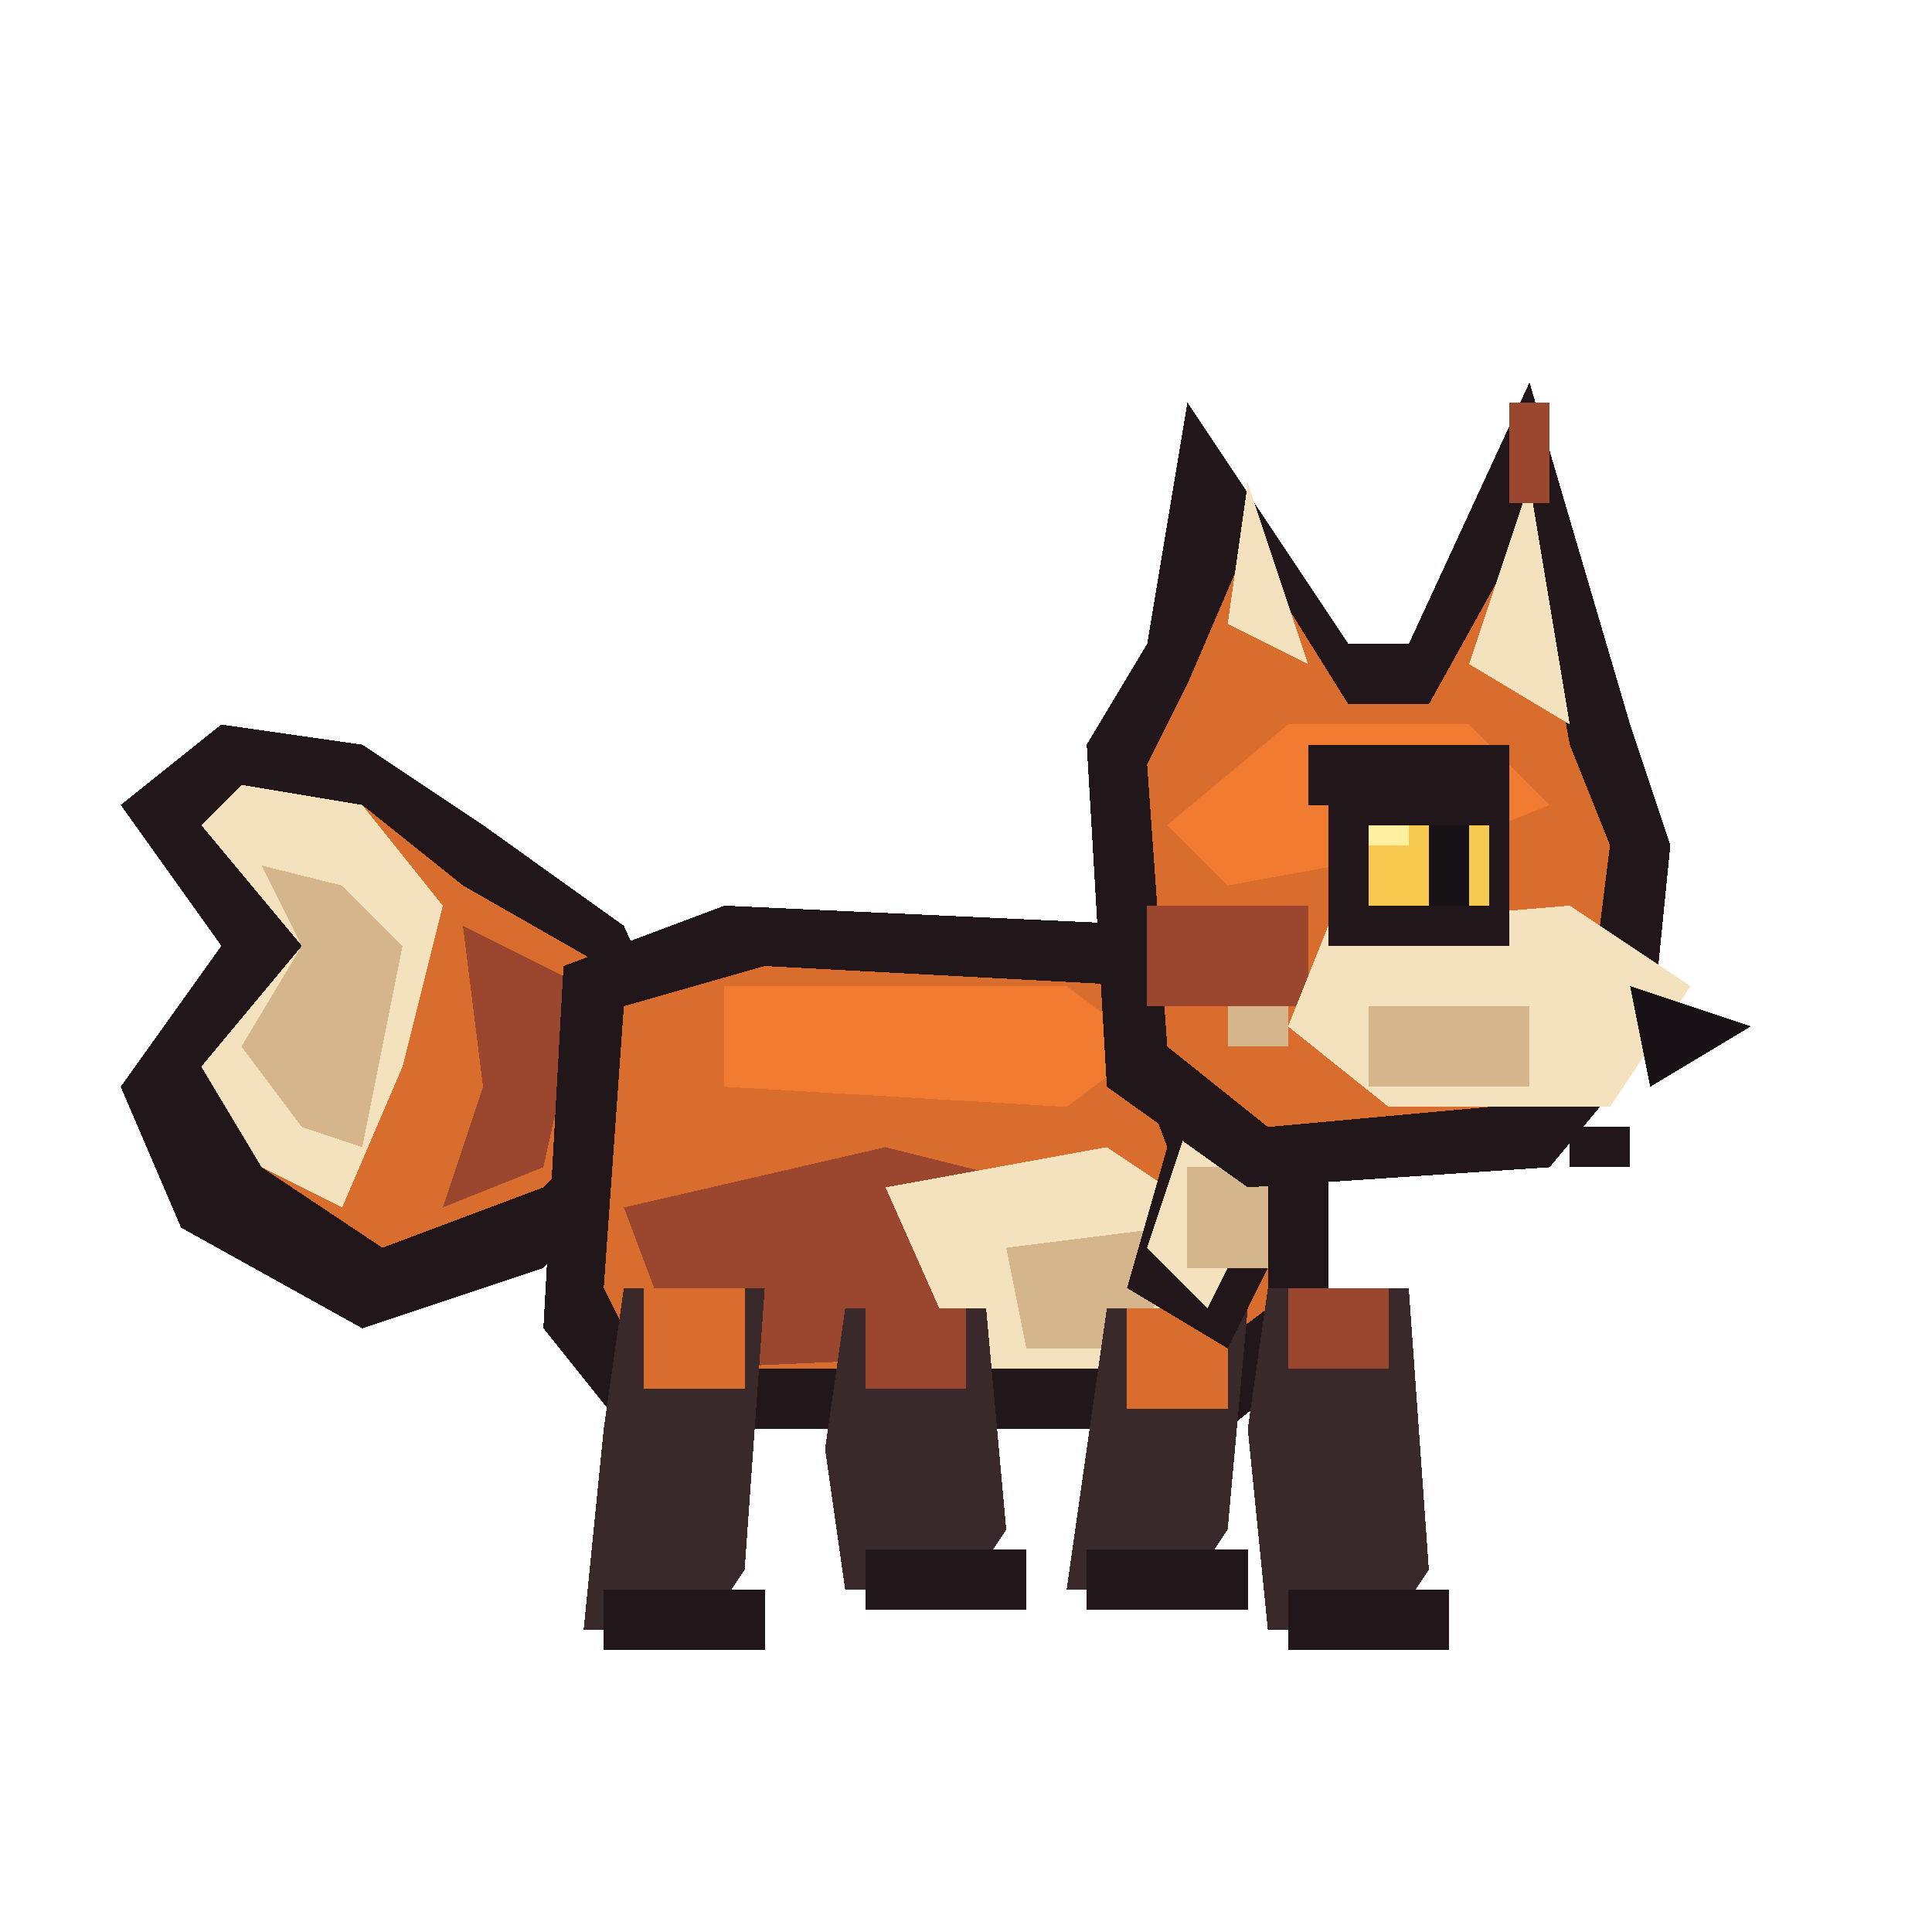
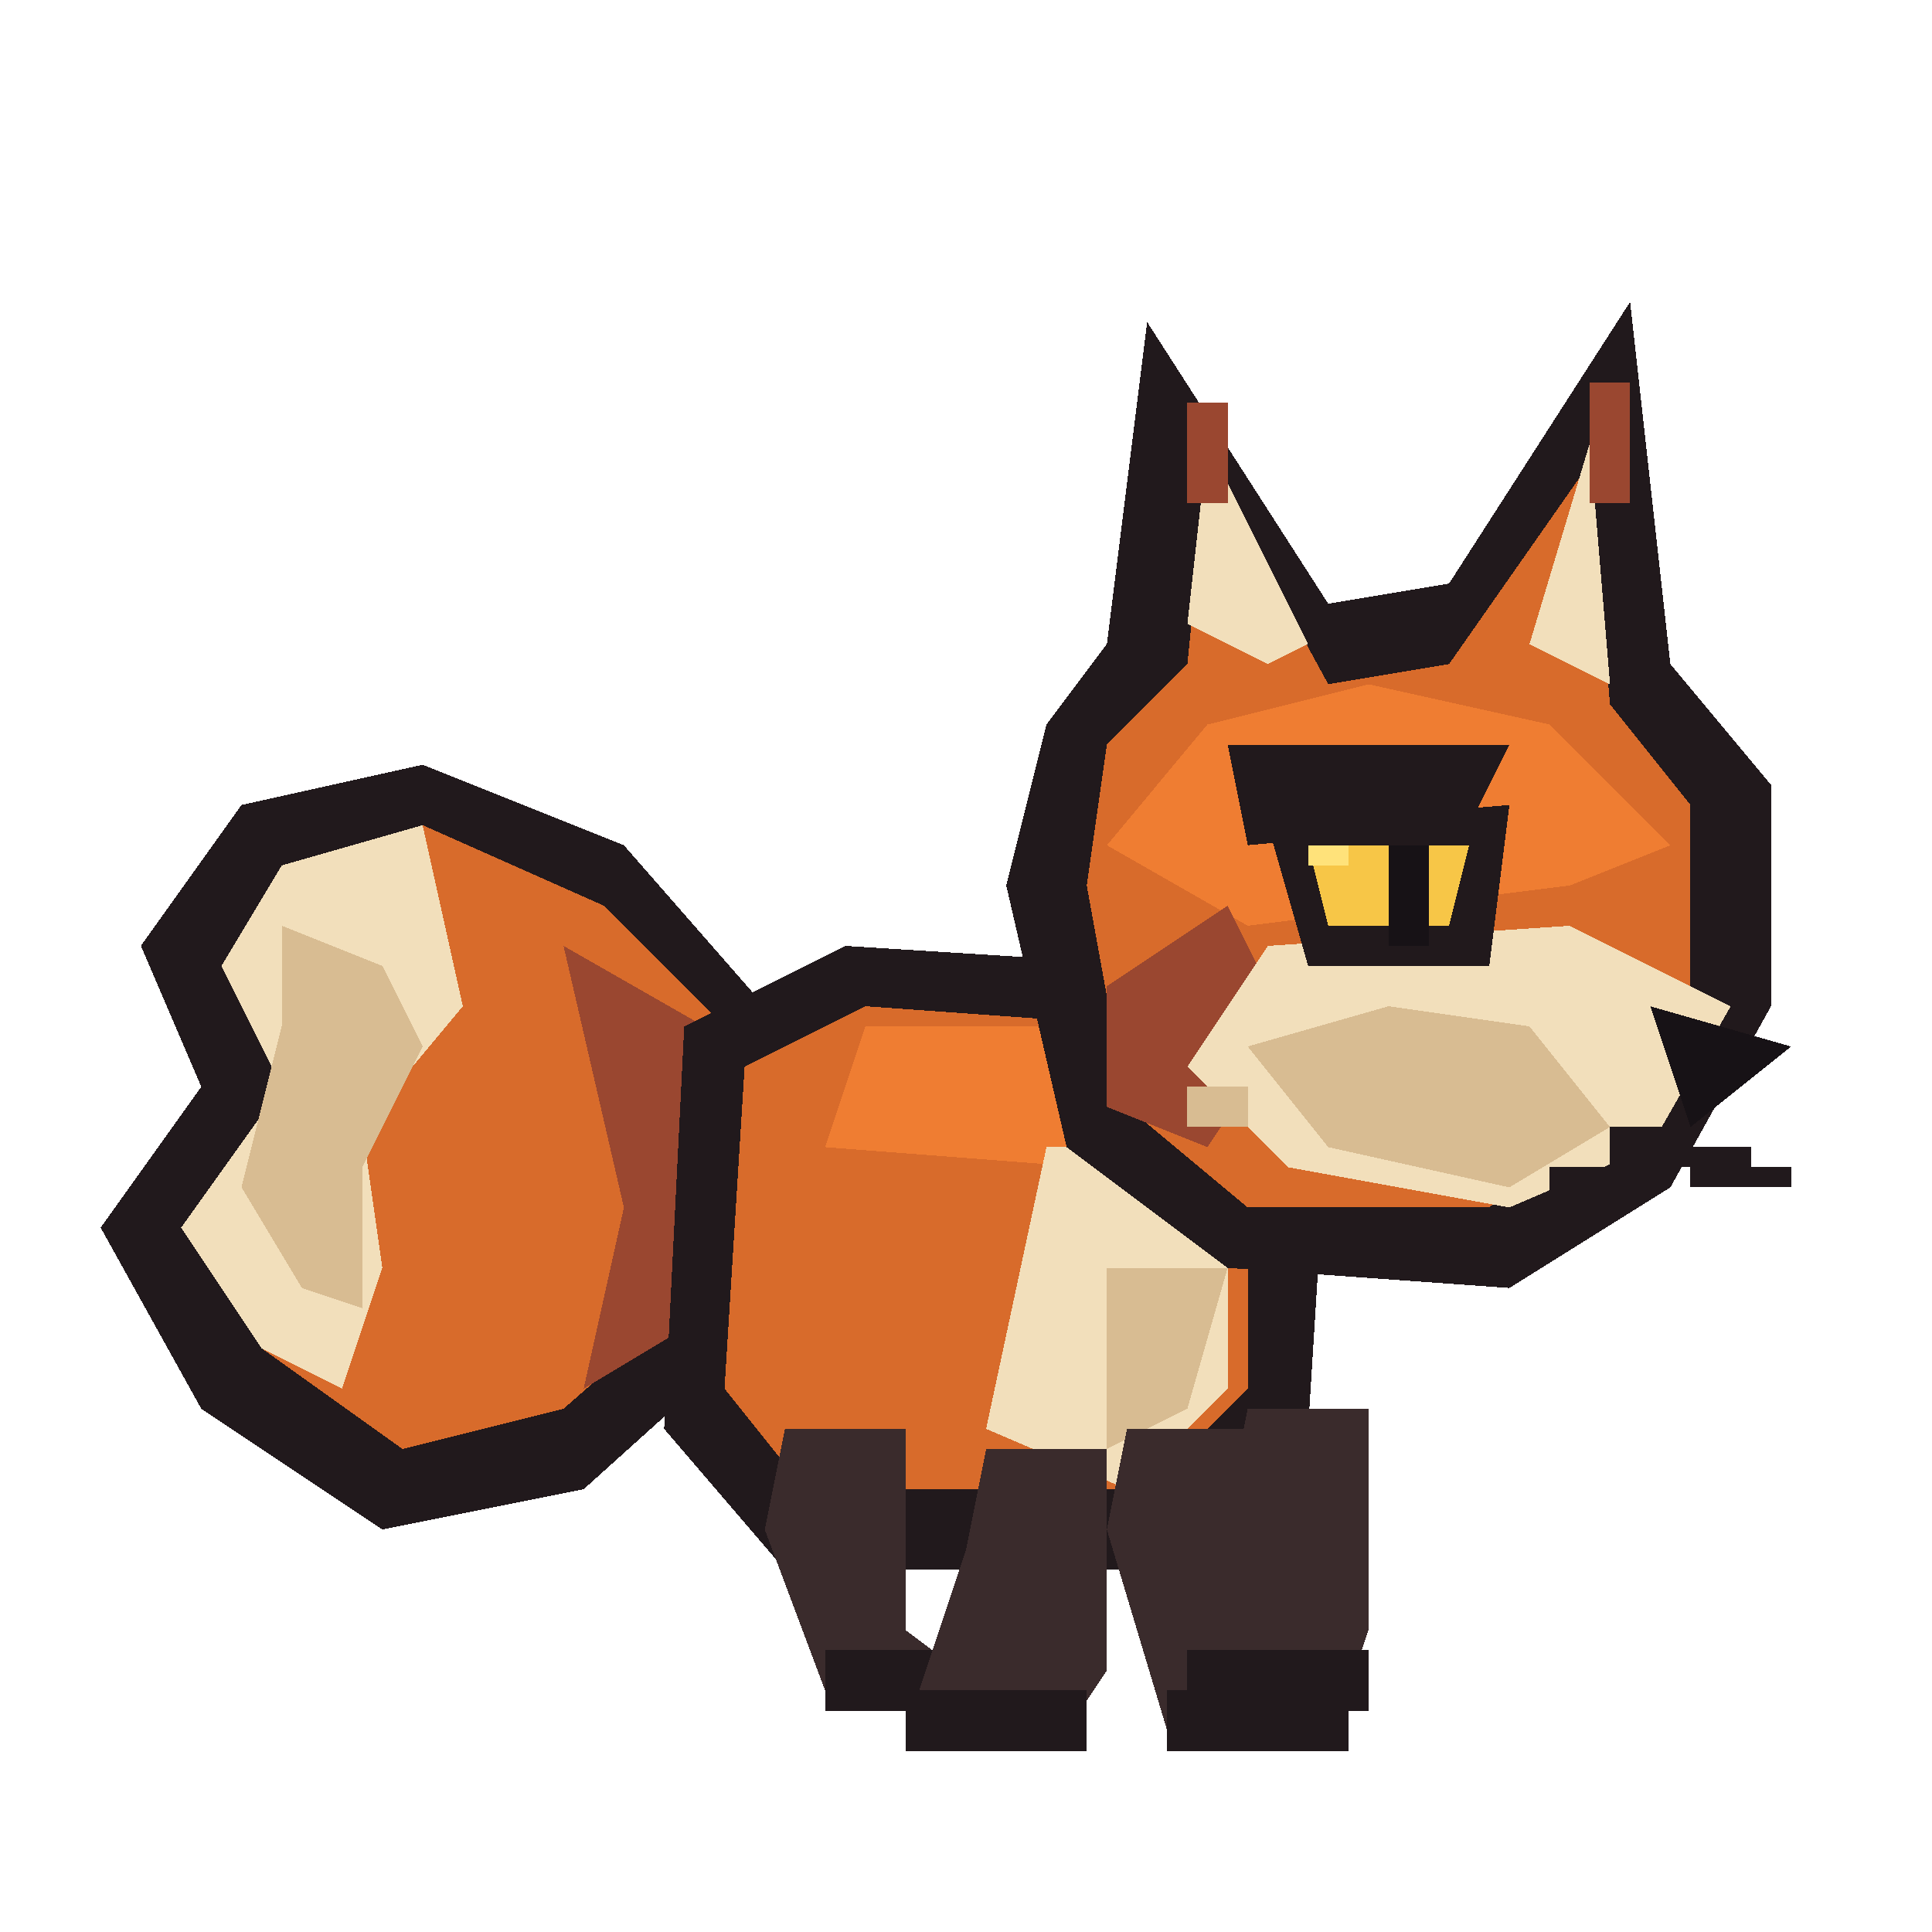
<svg xmlns="http://www.w3.org/2000/svg" width="96" height="96" viewBox="0 0 96 96" shape-rendering="crispEdges">
  <rect width="96" height="96" fill="none" />
-   <polygon points="31,46 24,41 18,37 11,36 6,40 11,47 6,54 9,61 18,66 27,63 35,55" fill="#21171b" />
-   <polygon points="30,48 23,44 18,40 12,39 10,41 15,47 10,53 13,58 19,62 27,59 32,54" fill="#d96d2d" />
-   <polygon points="18,40 12,39 10,41 15,47 10,53 13,58 17,60 20,53 22,45" fill="#f4e2bf" />
-   <polygon points="17,44 13,43 15,47 12,52 15,56 18,57 19,52 20,47" fill="#d5b58c" />
-   <polygon points="23,46 29,49 27,58 22,60 24,54" fill="#9b472f" />
-   <polygon points="28,48 36,45 58,46 66,51 66,67 61,71 31,71 27,66" fill="#21171b" />
-   <polygon points="31,50 38,48 57,49 63,53 63,65 59,68 32,68 30,64" fill="#d96d2d" />
-   <polygon points="36,49 53,49 57,52 53,55 36,54" fill="#f07b31" />
-   <polygon points="31,60 44,57 56,60 57,67 34,68" fill="#9b472f" />
-   <polygon points="44,59 55,57 61,61 58,68 48,68" fill="#f4e2bf" />
-   <polygon points="50,62 58,61 57,67 51,67" fill="#d5b58c" />
-   <polygon points="31,64 38,64 37,78 35,81 29,81 30,71" fill="#39292b" />
-   <rect x="32" y="64" width="5" height="5" fill="#d96d2d" />
-   <rect x="30" y="79" width="8" height="3" fill="#21171b" />
-   <polygon points="42,65 49,65 50,76 48,79 42,79 41,72" fill="#39292b" />
-   <rect x="43" y="65" width="5" height="4" fill="#9b472f" />
-   <rect x="43" y="77" width="8" height="3" fill="#21171b" />
-   <polygon points="55,65 62,65 61,76 59,79 53,79 54,72" fill="#39292b" />
-   <rect x="56" y="65" width="5" height="5" fill="#d96d2d" />
-   <rect x="54" y="77" width="8" height="3" fill="#21171b" />
-   <polygon points="63,64 70,64 71,78 69,81 63,81 62,71" fill="#39292b" />
-   <rect x="64" y="64" width="5" height="4" fill="#9b472f" />
-   <rect x="64" y="79" width="8" height="3" fill="#21171b" />
-   <polygon points="55,49 65,50 65,59 61,67 56,64 58,57" fill="#21171b" />
-   <polygon points="57,51 63,52 63,59 60,65 57,62 59,56" fill="#f4e2bf" />
-   <rect x="59" y="58" width="4" height="5" fill="#d5b58c" />
-   <polygon points="54,37 57,32 59,20 67,32 70,32 76,19 81,36 83,42 82,52 77,58 62,59 55,54" fill="#21171b" />
-   <polygon points="57,38 59,34 62,27 67,35 71,35 76,26 78,37 80,42 79,50 74,55 63,56 58,52" fill="#d96d2d" />
-   <polygon points="61,31 62,24 65,33" fill="#f4e2bf" />
-   <polygon points="73,33 76,24 78,36" fill="#f4e2bf" />
-   <polygon points="58,41 64,36 73,36 77,40 72,42 61,44" fill="#f07b31" />
-   <rect x="57" y="45" width="8" height="5" fill="#9b472f" />
-   <polygon points="66,46 78,45 84,49 80,55 69,55 64,51" fill="#f4e2bf" />
-   <rect x="68" y="50" width="8" height="4" fill="#d5b58c" />
-   <polygon points="81,49 87,51 82,54" fill="#181216" />
-   <rect x="65" y="37" width="10" height="3" fill="#21171b" />
-   <rect x="66" y="40" width="9" height="7" fill="#21171b" />
-   <rect x="68" y="41" width="6" height="4" fill="#f8c94f" />
-   <rect x="71" y="41" width="2" height="4" fill="#171216" />
-   <rect x="68" y="41" width="2" height="1" fill="#fff0a1" />
-   <rect x="61" y="50" width="3" height="2" fill="#d5b58c" />
-   <rect x="78" y="56" width="3" height="2" fill="#21171b" />
-   <rect x="75" y="20" width="2" height="5" fill="#9b472f" />
+   <polygon points="38,50 31,42 21,38 12,40 7,47 10,54 5,61 10,70 19,76 29,74 39,65 43,57" fill="#21191c" />
+   <polygon points="36,51 30,45 21,41 14,43 11,48 14,54 9,61 13,67 20,72 28,70 36,63 40,57" fill="#d86b2b" />
+   <polygon points="21,41 14,43 11,48 14,54 9,61 13,67 17,69 19,63 18,56 23,50" fill="#f2dfbb" />
+   <polygon points="19,48 14,46 14,51 12,59 15,64 18,65 18,58 21,52" fill="#d8bc92" />
+   <polygon points="28,47 35,51 38,58 34,66 29,69 31,60" fill="#9a4730" />
+   <polygon points="34,51 42,47 58,48 66,55 65,71 59,78 39,78 33,71" fill="#21191c" />
+   <polygon points="37,53 43,50 57,51 62,56 62,69 57,74 40,74 36,69" fill="#d86b2b" />
+   <polygon points="43,51 55,51 60,55 54,58 41,57" fill="#ef7d32" />
+   <polygon points="52,57 61,57 61,69 56,74 49,71" fill="#f2dfbb" />
+   <polygon points="55,63 61,63 59,70 55,72" fill="#d8bc92" />
+   <polygon points="39,71 45,71 45,81 49,84 41,84 38,76" fill="#3a2b2c" />
+   <rect x="41" y="82" width="9" height="3" fill="#21191c" />
+   <polygon points="49,72 55,72 55,83 53,86 45,86 48,77" fill="#3a2b2c" />
+   <rect x="45" y="84" width="9" height="3" fill="#21191c" />
+   <polygon points="56,71 62,71 62,83 66,86 58,86 55,76" fill="#3a2b2c" />
+   <rect x="58" y="84" width="9" height="3" fill="#21191c" />
+   <polygon points="62,70 68,70 68,81 67,84 59,84 61,75" fill="#3a2b2c" />
+   <rect x="59" y="82" width="9" height="3" fill="#21191c" />
+   <polygon points="50,44 52,36 55,32 57,16 66,30 72,29 81,15 83,33 88,39 88,50 83,59 75,64 61,63 53,57" fill="#21191c" />
+   <polygon points="54,44 55,37 59,33 60,23 66,34 72,33 79,23 80,35 84,40 84,49 80,55 74,60 62,60 56,55" fill="#d86b2b" />
+   <polygon points="59,31 60,22 65,32 63,33" fill="#f2dfbb" />
+   <polygon points="76,32 79,22 80,34 78,33" fill="#f2dfbb" />
+   <rect x="59" y="20" width="2" height="5" fill="#9a4730" />
+   <rect x="79" y="19" width="2" height="6" fill="#9a4730" />
+   <polygon points="55,42 60,36 68,34 77,36 83,42 78,44 62,46" fill="#ef7d32" />
+   <polygon points="55,49 61,45 64,51 60,57 55,55" fill="#9a4730" />
+   <polygon points="63,47 78,46 86,50 82,57 75,60 64,58 59,53" fill="#f2dfbb" />
+   <polygon points="62,52 69,50 76,51 80,56 75,59 66,57" fill="#d8bc92" />
+   <polygon points="61,37 75,37 73,41 62,42" fill="#21191c" />
+   <polygon points="63,41 75,40 74,48 65,48" fill="#21191c" />
+   <polygon points="65,42 73,42 72,46 66,46" fill="#f7c647" />
+   <rect x="69" y="42" width="2" height="5" fill="#171216" />
+   <rect x="65" y="42" width="2" height="1" fill="#ffe27a" />
+   <polygon points="82,50 89,52 84,56" fill="#171216" />
+   <rect x="80" y="56" width="4" height="2" fill="#21191c" />
+   <rect x="77" y="58" width="3" height="2" fill="#21191c" />
+   <rect x="84" y="57" width="3" height="2" fill="#21191c" />
+   <rect x="59" y="54" width="3" height="2" fill="#d8bc92" />
+   <rect x="86" y="58" width="3" height="1" fill="#21191c" />
</svg>
